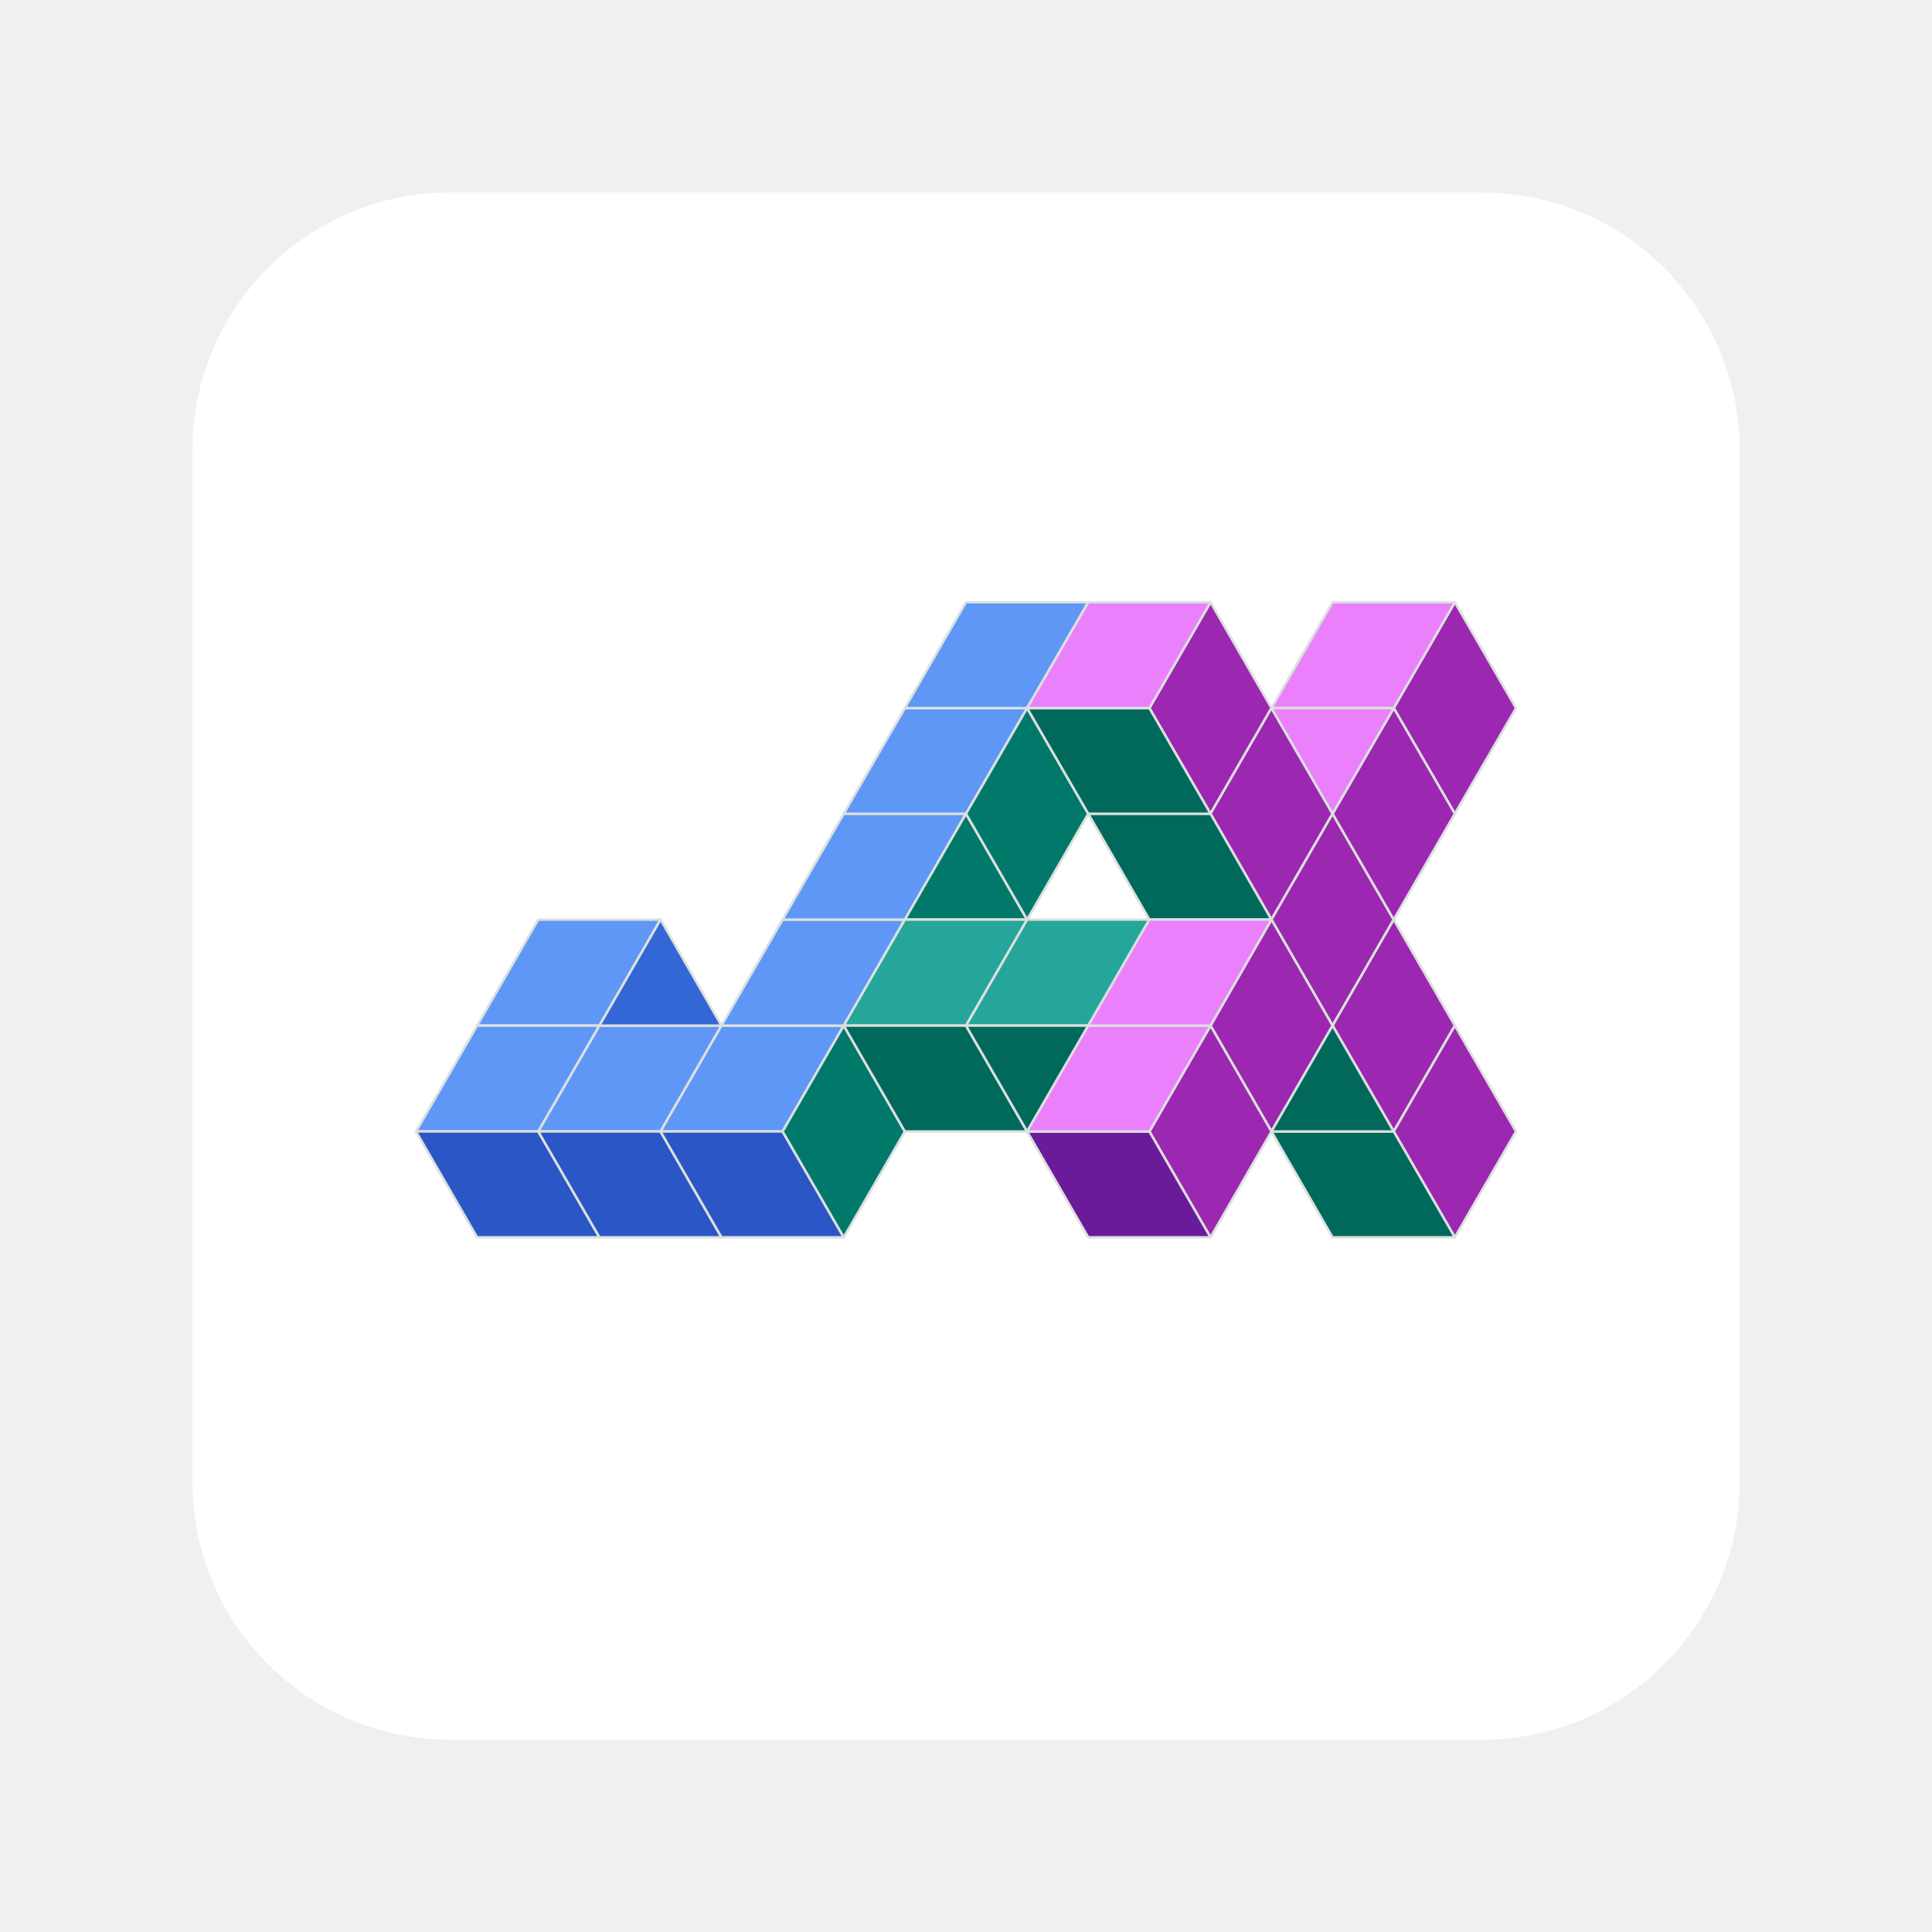
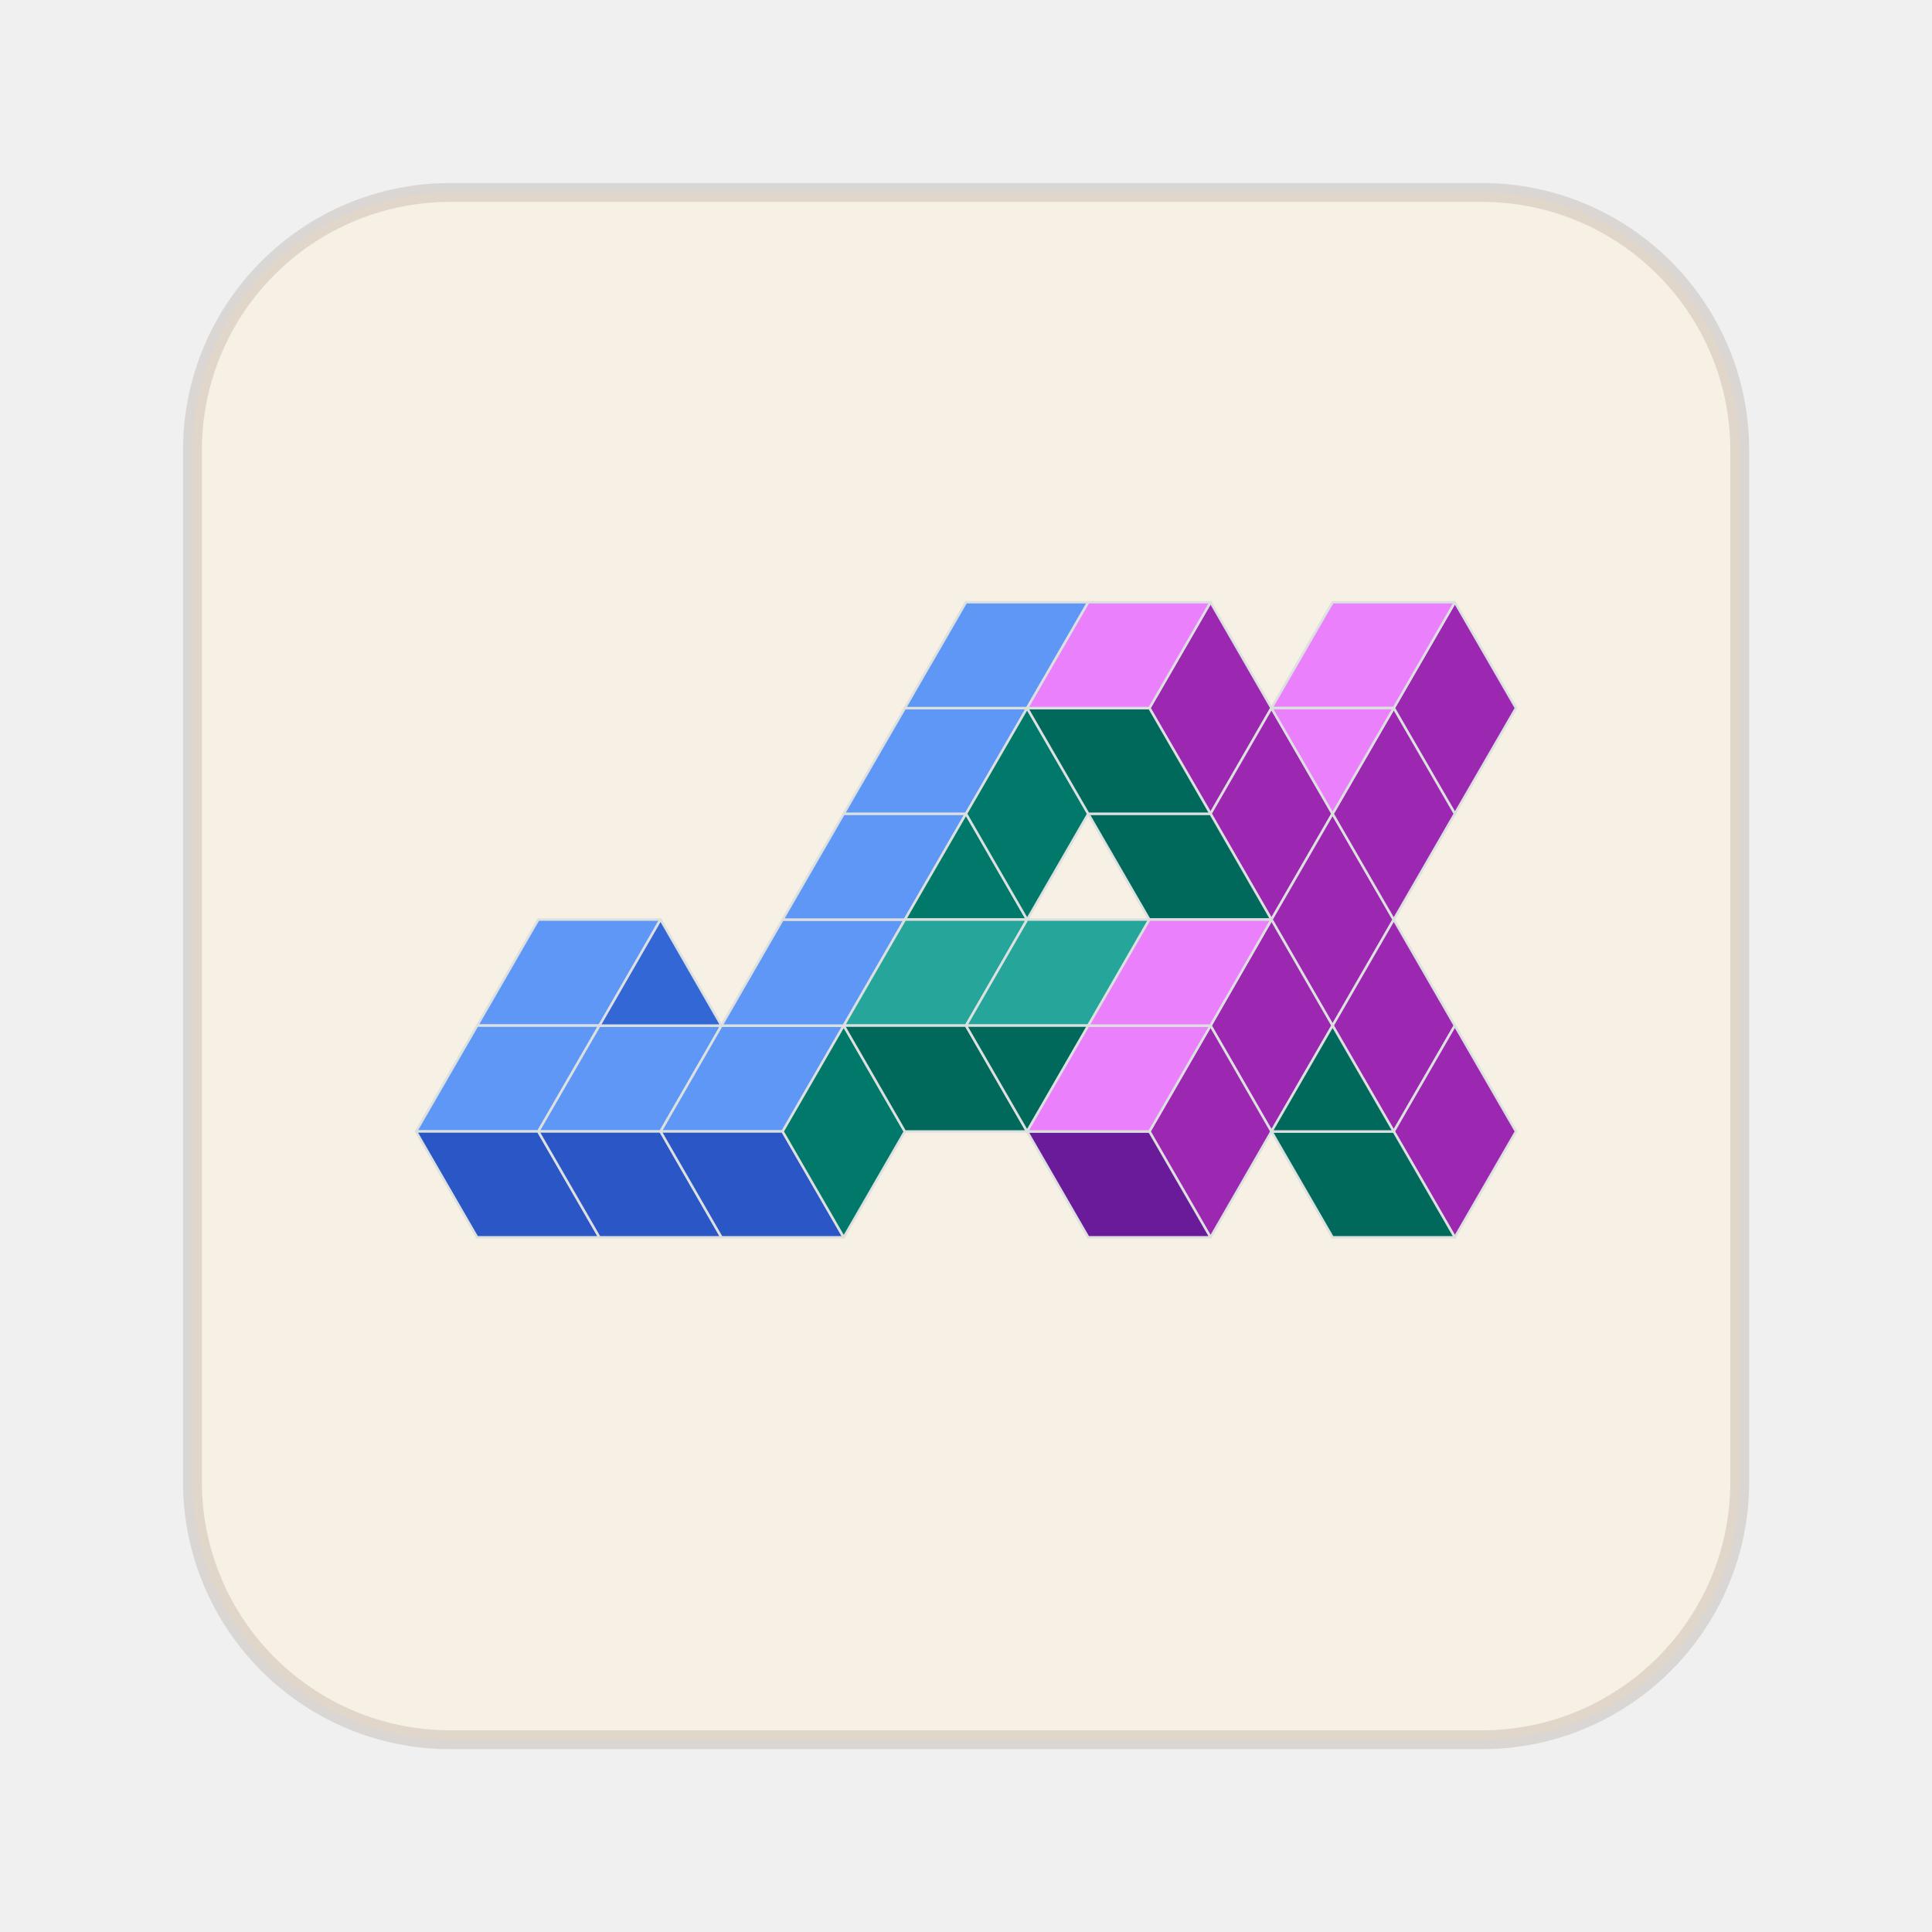
<svg xmlns="http://www.w3.org/2000/svg" version="1.1" viewBox="0 0 1024 1024">
  <defs>
    <style>
      .cls-1 {
        fill: #6a1b9a;
      }

      .cls-1, .cls-2, .cls-3, .cls-4, .cls-5, .cls-6, .cls-7, .cls-8, .cls-9 {
        stroke: #dce0df;
        stroke-linejoin: round;
        stroke-width: 1.3px;
      }

      .cls-2 {
        fill: #3367d6;
      }

      .cls-3 {
        fill: #9c27b0;
      }

      .cls-4 {
        fill: #26a69a;
      }

      .cls-10 {
        fill: #fff;
      }

      .cls-5 {
        fill: #00695c;
      }

      .cls-6 {
        fill: #ea80fc;
      }

      .cls-7 {
        fill: #2a56c6;
      }

      .cls-8 {
        fill: #00796b;
      }

      .cls-9 {
        fill: #5e97f6;
      }
    </style>
  </defs>
  <g>
    <g id="Layer_1">
-       <path class="cls-10" d="M238.7,102c-75.5,0-136.7,61.2-136.7,136.7h0v546.7c0,75.5,61.2,136.7,136.7,136.7h546.7c75.5,0,136.7-61.2,136.7-136.7h0V238.7c0-75.5-61.2-136.7-136.7-136.7H238.7Z" />
+       <path style="fill:#f7f0e4;stroke:rgba(80,55,30,0.14);stroke-width:10" class="cls-10" d="M238.7,102c-75.5,0-136.7,61.2-136.7,136.7h0v546.7c0,75.5,61.2,136.7,136.7,136.7h546.7c75.5,0,136.7-61.2,136.7-136.7h0V238.7c0-75.5-61.2-136.7-136.7-136.7H238.7Z" />
      <g id="Layer_2">
        <g id="Layer_1-2">
          <polygon class="cls-9" points="285.3 487.4 252.9 543.6 317.7 543.6 350.1 487.4 285.3 487.4" />
          <polygon class="cls-9" points="220.5 599.7 252.9 543.6 317.7 543.6 285.3 599.7 220.5 599.7" />
          <polygon class="cls-9" points="382.4 543.6 317.7 543.6 285.3 599.7 350.1 599.7 382.4 543.6" />
          <polygon class="cls-9" points="447.2 543.6 382.4 543.6 350.1 599.7 414.8 599.7 447.2 543.6" />
          <polygon class="cls-9" points="414.8 487.4 382.4 543.6 447.2 543.6 479.6 487.4 414.8 487.4" />
          <polygon class="cls-9" points="447.2 431.3 414.8 487.4 479.6 487.4 512 431.3 447.2 431.3" />
          <polygon class="cls-9" points="479.6 375.3 447.2 431.3 512 431.3 544.4 375.3 479.6 375.3" />
          <polygon class="cls-9" points="512 319.2 479.6 375.3 544.4 375.3 576.8 319.2 512 319.2" />
          <polygon class="cls-7" points="220.5 599.7 252.9 655.8 317.7 655.8 285.3 599.7 220.5 599.7" />
          <polygon class="cls-7" points="382.4 655.8 317.7 655.8 285.3 599.7 350.1 599.7 382.4 655.8" />
          <polygon class="cls-7" points="447.2 655.8 382.4 655.8 350.1 599.7 414.8 599.7 447.2 655.8" />
          <polygon class="cls-8" points="479.6 599.7 447.2 543.6 414.8 599.7 447.2 655.8 479.6 599.7" />
          <polygon class="cls-8" points="544.4 487.4 512 431.3 479.6 487.4 544.4 487.4" />
          <polygon class="cls-8" points="544.4 375.3 512 431.3 544.4 487.4 576.8 431.3 544.4 375.3" />
          <polygon class="cls-2" points="382.4 543.6 350.1 487.4 317.7 543.6 382.4 543.6" />
          <polygon class="cls-4" points="544.4 487.4 479.6 487.4 447.2 543.6 512 543.6 544.4 487.4" />
          <polygon class="cls-4" points="609.2 487.4 544.4 487.4 512 543.6 576.8 543.6 609.2 487.4" />
          <polygon class="cls-3" points="673.9 375.3 641.6 319.2 609.2 375.3 641.6 431.3 673.9 375.3" />
          <polygon class="cls-3" points="706.3 431.3 673.9 375.3 641.6 431.3 673.9 487.4 706.3 431.3" />
          <polygon class="cls-3" points="738.7 487.4 706.3 431.3 673.9 487.4 706.3 543.6 738.7 487.4" />
          <polygon class="cls-3" points="771.1 543.6 738.7 487.4 706.3 543.6 738.7 599.7 771.1 543.6" />
          <polygon class="cls-3" points="803.5 599.7 771.1 543.6 738.7 599.7 771.1 655.8 803.5 599.7" />
          <polygon class="cls-3" points="771.1 319.2 738.7 375.3 771.1 431.3 803.5 375.3 771.1 319.2" />
          <polygon class="cls-3" points="706.3 431.3 738.7 375.3 771.1 431.3 738.7 487.4 706.3 431.3" />
          <polygon class="cls-3" points="673.9 487.4 641.6 543.6 673.9 599.7 706.3 543.6 673.9 487.4" />
          <polygon class="cls-3" points="641.6 655.8 609.2 599.7 641.6 543.6 673.9 599.7 641.6 655.8" />
          <polygon class="cls-1" points="576.8 655.8 544.4 599.7 609.2 599.7 641.6 655.8 576.8 655.8" />
          <polygon class="cls-5" points="512 543.6 447.2 543.6 479.6 599.7 544.4 599.7 512 543.6" />
          <polygon class="cls-5" points="576.8 543.6 512 543.6 544.4 599.7 576.8 543.6" />
          <polygon class="cls-5" points="576.8 431.3 609.2 487.4 673.9 487.4 641.6 431.3 576.8 431.3" />
          <polygon class="cls-5" points="609.2 375.3 544.4 375.3 576.8 431.3 641.6 431.3 609.2 375.3" />
          <polygon class="cls-5" points="771.1 655.8 738.7 599.7 673.9 599.7 706.3 655.8 771.1 655.8" />
          <polygon class="cls-5" points="706.3 543.6 673.9 599.7 738.7 599.7 706.3 543.6" />
          <polygon class="cls-6" points="641.6 319.2 576.8 319.2 544.4 375.3 609.2 375.3 641.6 319.2" />
          <polygon class="cls-6" points="641.6 543.6 576.8 543.6 544.4 599.7 609.2 599.7 641.6 543.6" />
          <polygon class="cls-6" points="673.9 487.4 609.2 487.4 576.8 543.6 641.6 543.6 673.9 487.4" />
          <polygon class="cls-6" points="771.1 319.2 706.3 319.2 673.9 375.3 738.7 375.3 771.1 319.2" />
          <polygon class="cls-6" points="706.3 431.3 673.9 375.3 738.7 375.3 706.3 431.3" />
        </g>
      </g>
    </g>
  </g>
</svg>
